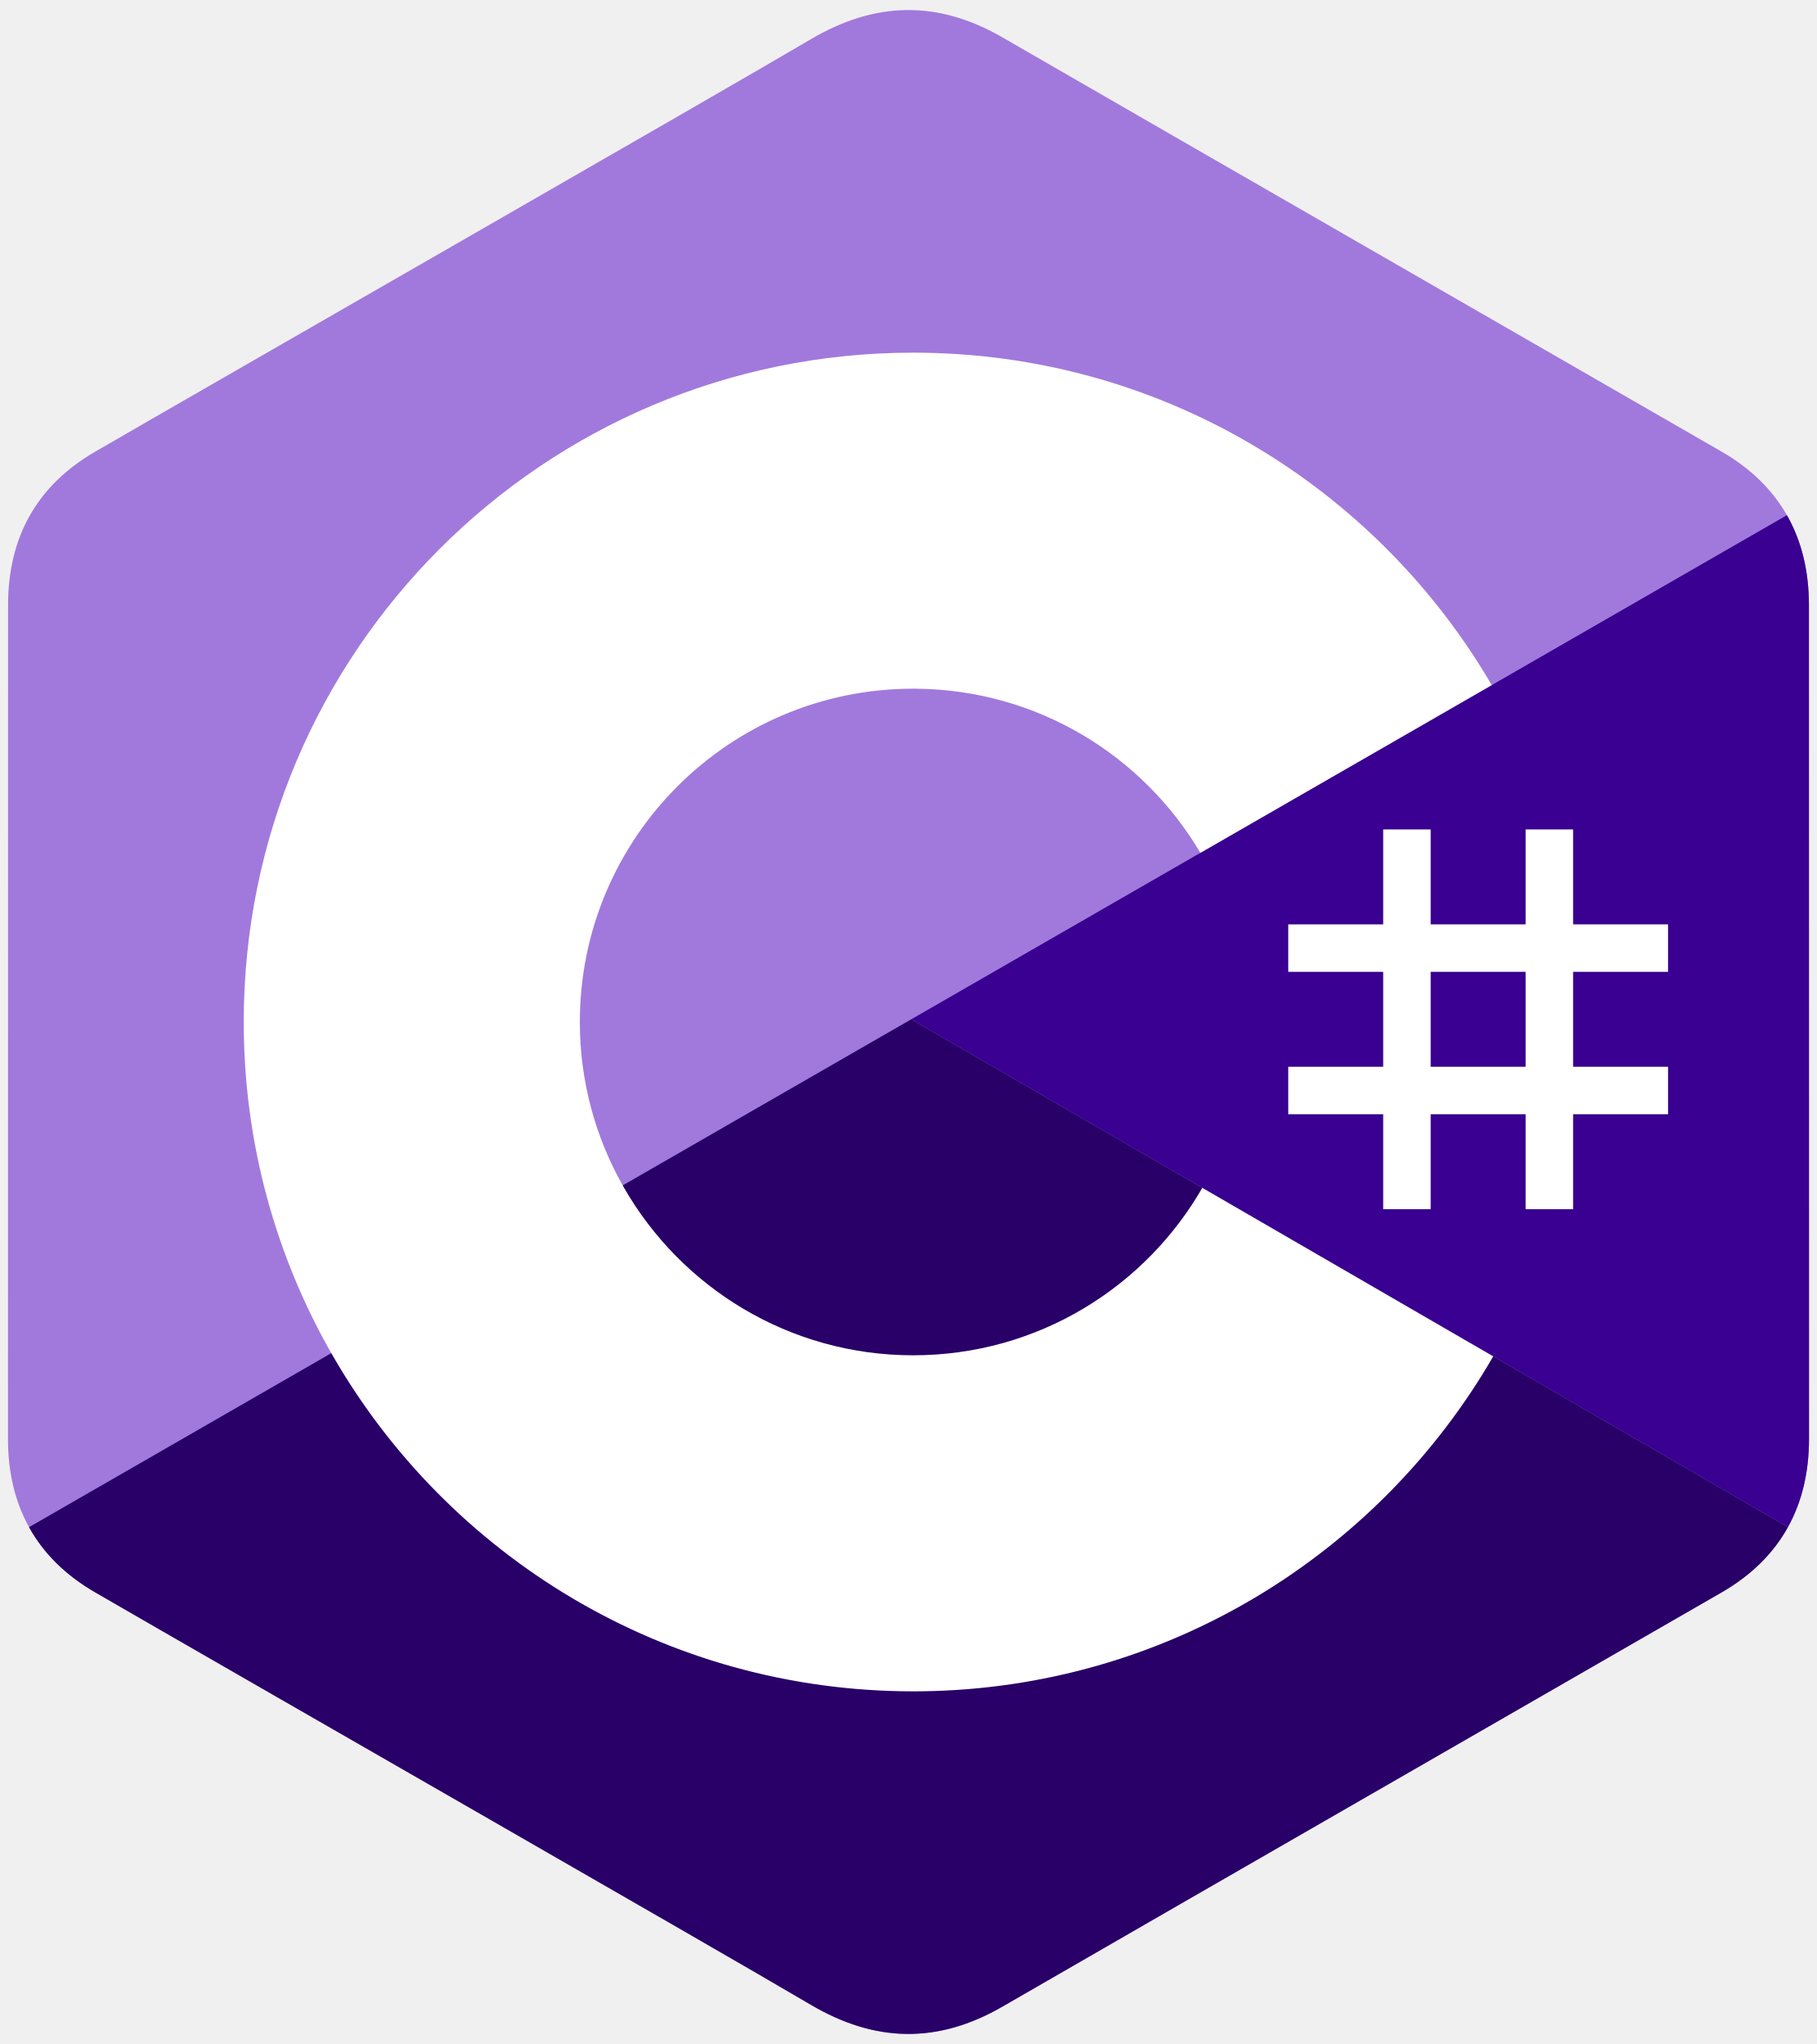
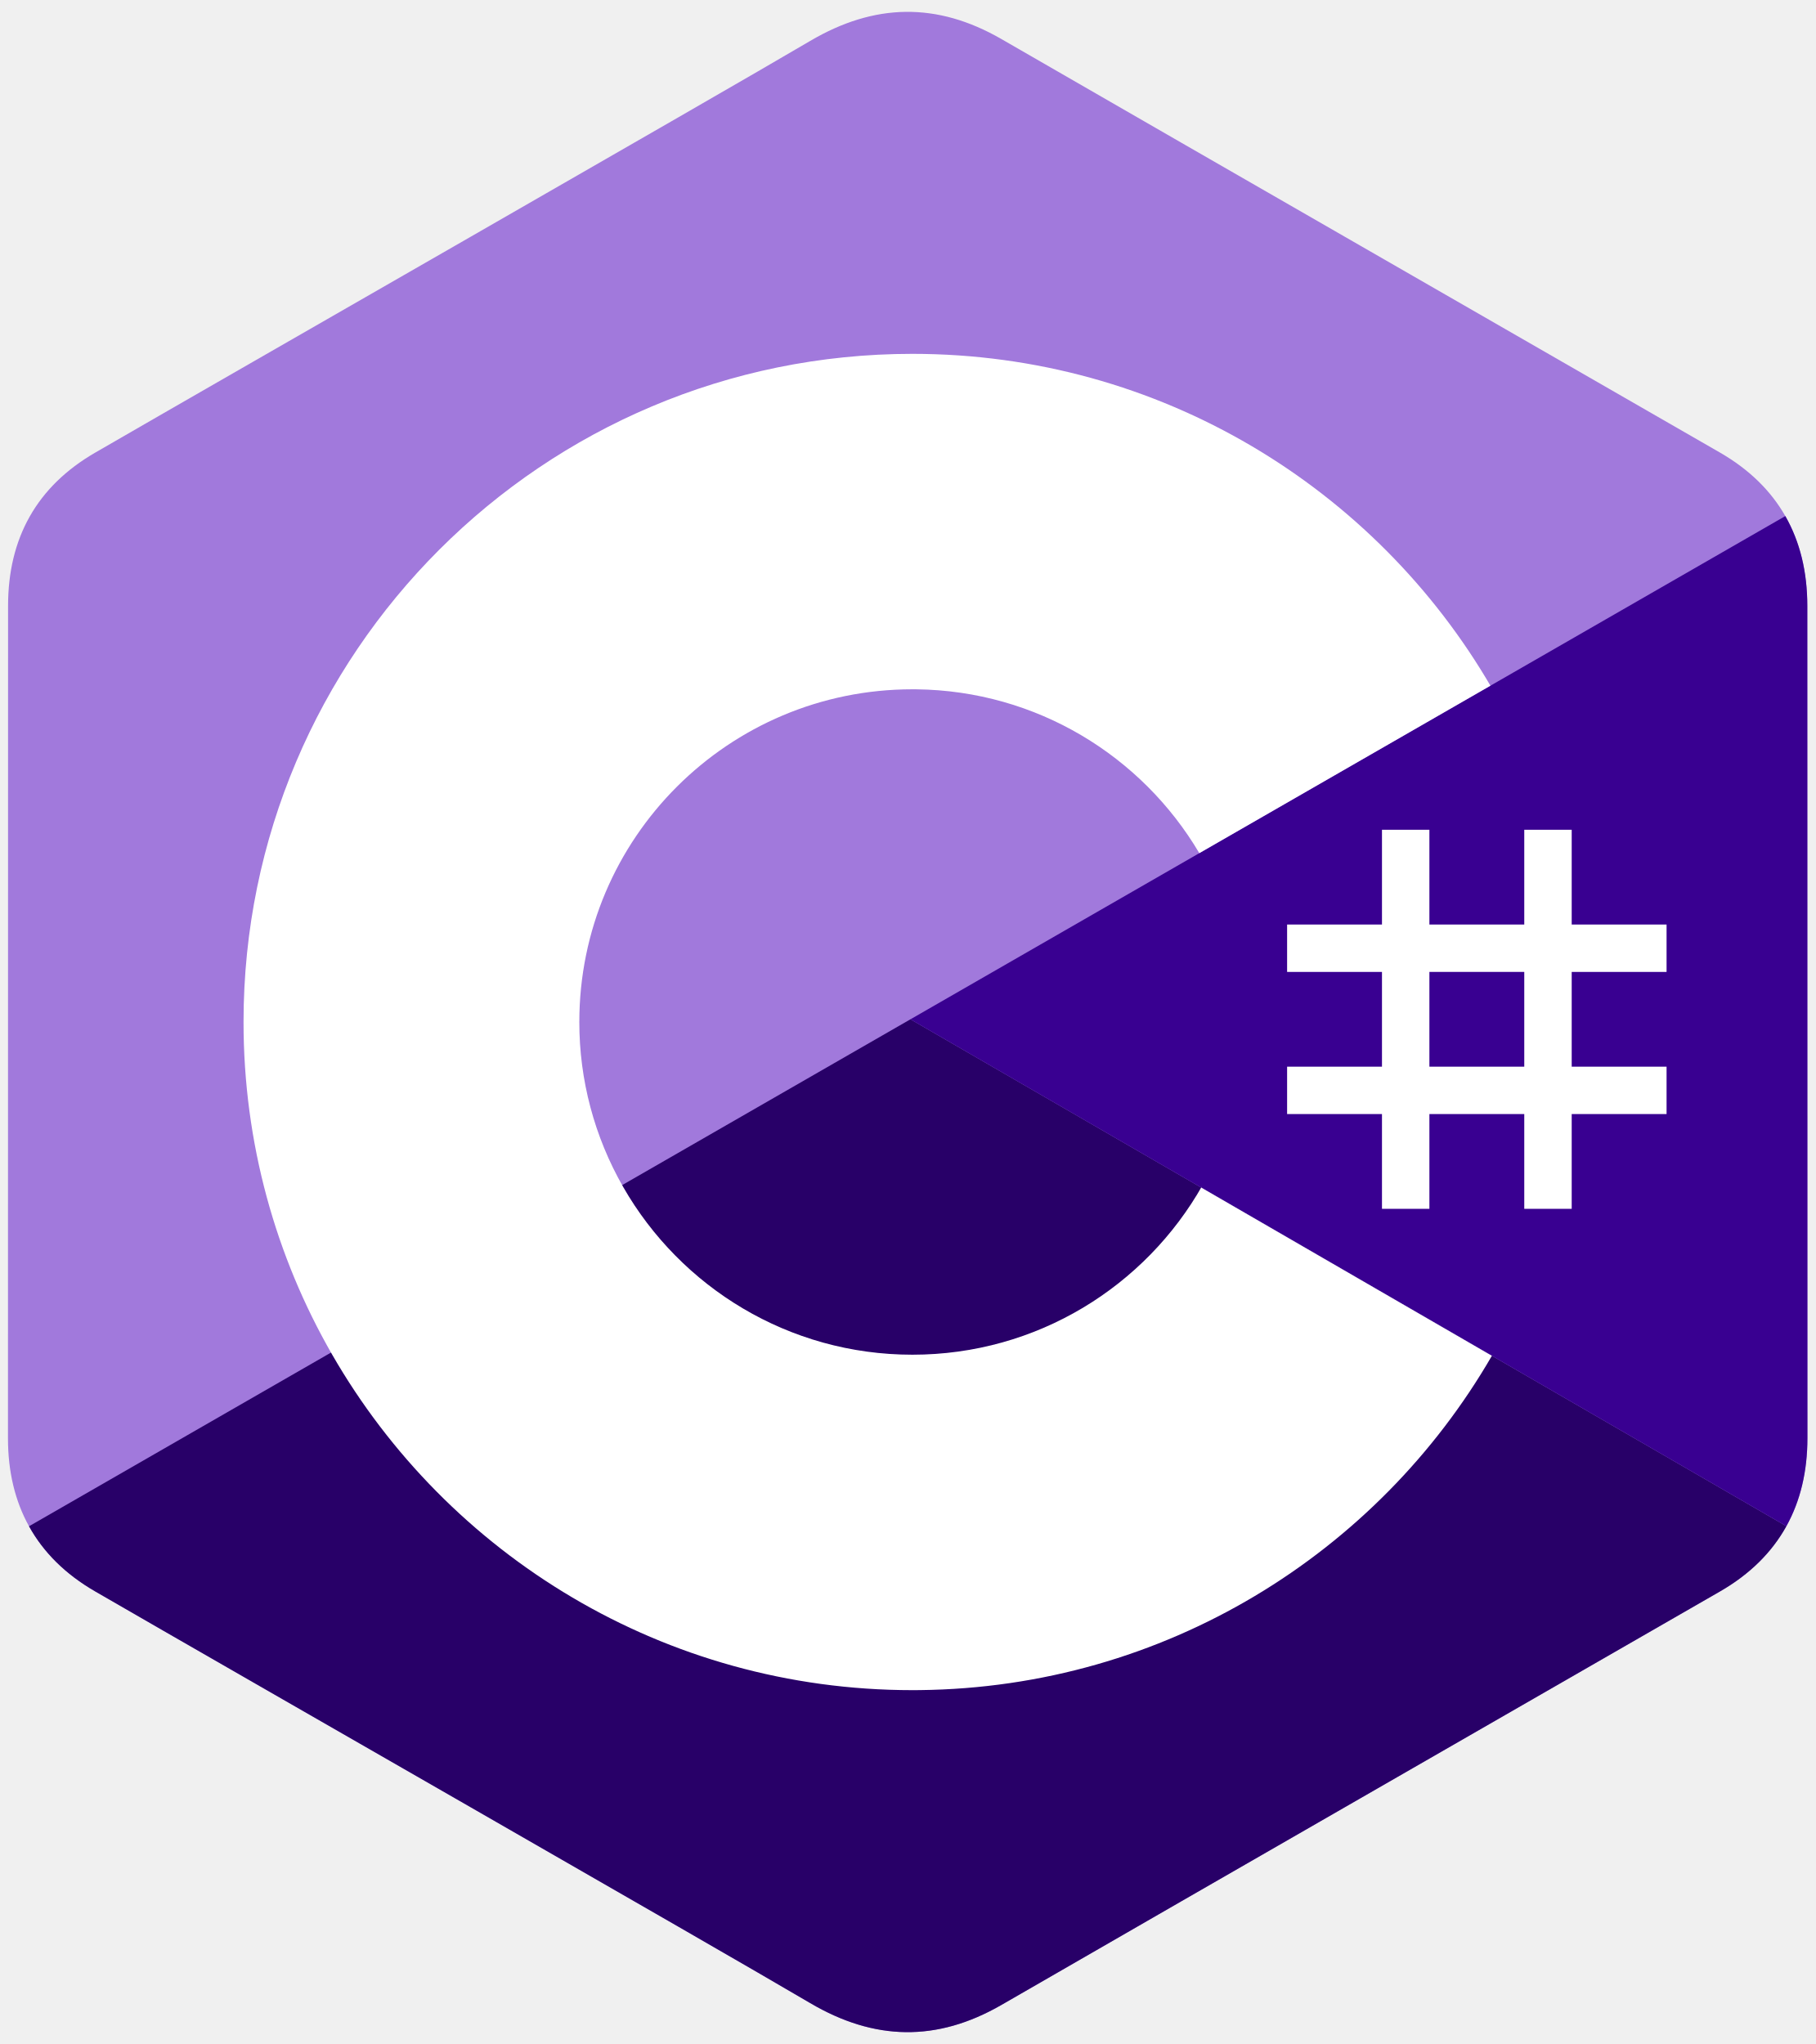
- <svg xmlns="http://www.w3.org/2000/svg" height="2500" preserveAspectRatio="xMidYMid" viewBox="0 -1.428 255.582 290.108" width="2222">
-   <path d="m255.569 84.452c-.002-4.83-1.035-9.098-3.124-12.76-2.052-3.603-5.125-6.622-9.247-9.009-34.025-19.619-68.083-39.178-102.097-58.817-9.17-5.294-18.061-5.1-27.163.27-13.543 7.986-81.348 46.833-101.553 58.536-8.321 4.818-12.37 12.19-12.372 21.771-.013 39.455 0 78.91-.013 118.365 0 4.724.991 8.91 2.988 12.517 2.053 3.711 5.169 6.813 9.386 9.254 20.206 11.703 88.02 50.547 101.56 58.536 9.106 5.373 17.997 5.565 27.17.27 34.015-19.64 68.075-39.199 102.105-58.818 4.217-2.44 7.333-5.544 9.386-9.252 1.994-3.608 2.987-7.793 2.987-12.518 0 0 0-78.889-.013-118.345" fill="#a179dc" />
-   <path d="m128.182 143.241-125.194 72.084c2.053 3.711 5.169 6.813 9.386 9.254 20.206 11.703 88.02 50.547 101.56 58.536 9.106 5.373 17.997 5.565 27.17.27 34.015-19.64 68.075-39.199 102.105-58.818 4.217-2.44 7.333-5.544 9.386-9.252z" fill="#280068" />
-   <path d="m255.569 84.452c-.002-4.83-1.035-9.098-3.124-12.76l-124.263 71.55 124.413 72.073c1.994-3.608 2.985-7.793 2.987-12.518 0 0 0-78.889-.013-118.345" fill="#390091" />
-   <g fill="#fff">
-     <path d="m201.892 116.294v13.474h13.474v-13.474h6.737v13.474h13.474v6.737h-13.474v13.473h13.474v6.737h-13.474v13.474h-6.737v-13.474h-13.474v13.474h-6.737v-13.474h-13.473v-6.737h13.473v-13.473h-13.473v-6.737h13.473v-13.474zm13.474 20.21h-13.474v13.474h13.474z" />
-     <path d="m128.457 48.626c35.144 0 65.827 19.086 82.262 47.456l-.16-.273-41.35 23.808c-8.146-13.793-23.08-23.102-40.213-23.294l-.54-.003c-26.125 0-47.305 21.18-47.305 47.305a47.08 47.08 0 0 0 6.239 23.47c8.154 14.235 23.483 23.836 41.067 23.836 17.693 0 33.109-9.723 41.221-24.11l-.197.345 41.287 23.918c-16.255 28.13-46.518 47.157-81.253 47.536l-1.058.006c-35.255 0-66.025-19.204-82.419-47.724-8.003-13.923-12.582-30.064-12.582-47.277 0-52.466 42.532-95 95-95z" />
+ <svg xmlns="http://www.w3.org/2000/svg" width="500px" height="563px" viewBox="0 0 500 562" version="1.1">
+   <g id="surface1">
+     <path style=" stroke:none;fill-rule:nonzero;fill:rgb(63.137%,47.451%,86.275%);fill-opacity:1;" d="M 497.777 166.367 C 497.773 157.012 495.77 148.742 491.719 141.648 C 487.742 134.668 481.781 128.82 473.789 124.195 C 407.809 86.191 341.766 48.301 275.809 10.254 C 258.027 0 240.789 0.375 223.137 10.777 C 196.875 26.25 65.395 101.504 26.215 124.176 C 10.078 133.508 2.227 147.789 2.223 166.352 C 2.195 242.781 2.223 319.215 2.195 395.648 C 2.195 404.801 4.117 412.91 7.992 419.895 C 11.973 427.086 18.016 433.094 26.191 437.824 C 65.375 460.492 196.875 535.742 223.129 551.219 C 240.789 561.629 258.027 562 275.816 551.742 C 341.773 513.695 407.82 475.805 473.809 437.801 C 481.988 433.074 488.031 427.059 492.012 419.875 C 495.879 412.887 497.805 404.781 497.805 395.625 C 497.805 395.625 497.805 242.801 497.777 166.367 " />
+     <path style=" stroke:none;fill-rule:nonzero;fill:rgb(15.686%,0%,40.784%);fill-opacity:1;" d="M 250.758 280.254 L 7.992 419.895 C 11.973 427.086 18.016 433.094 26.191 437.824 C 65.375 460.492 196.875 535.742 223.129 551.219 C 240.789 561.629 258.027 562 275.816 551.742 C 341.773 513.695 407.82 475.805 473.809 437.801 C 481.988 433.074 488.031 427.059 492.012 419.875 Z M 250.758 280.254 " />
+     <path style=" stroke:none;fill-rule:nonzero;fill:rgb(22.353%,0%,56.863%);fill-opacity:1;" d="M 497.777 166.367 C 497.773 157.012 495.77 148.742 491.719 141.648 L 250.758 280.258 L 492.012 419.875 C 495.879 412.887 497.801 404.781 497.805 395.625 C 497.805 395.625 497.805 242.801 497.777 166.367 " />
+     <path style=" stroke:none;fill-rule:nonzero;fill:rgb(100%,100%,100%);fill-opacity:1;" d="M 393.691 228.051 L 393.691 254.152 L 419.82 254.152 L 419.82 228.051 L 432.883 228.051 L 432.883 254.152 L 459.012 254.152 L 459.012 267.207 L 432.883 267.207 L 432.883 293.305 L 459.012 293.305 L 459.012 306.355 L 432.883 306.355 L 432.883 332.457 L 419.82 332.457 L 419.82 306.355 L 393.691 306.355 L 393.691 332.457 L 380.629 332.457 L 380.629 306.355 L 354.5 306.355 L 354.5 293.305 L 380.629 293.305 L 380.629 267.207 L 354.5 267.207 L 354.5 254.152 L 380.629 254.152 L 380.629 228.051 Z M 419.82 267.203 L 393.691 267.203 L 393.691 293.305 L 419.82 293.305 Z M 419.82 267.203 " />
+     <path style=" stroke:none;fill-rule:nonzero;fill:rgb(100%,100%,100%);fill-opacity:1;" d="M 251.293 96.965 C 319.441 96.965 378.938 133.938 410.809 188.898 L 410.496 188.367 L 330.316 234.488 C 314.52 207.77 285.559 189.734 252.336 189.363 L 251.289 189.359 C 200.629 189.359 159.559 230.387 159.559 281 C 159.543 296.949 163.715 312.625 171.656 326.465 C 187.469 354.039 217.195 372.641 251.293 372.641 C 285.602 372.641 315.492 353.805 331.223 325.934 L 330.844 326.602 L 410.902 372.938 C 379.383 427.43 320.699 464.289 253.344 465.023 L 251.293 465.035 C 182.926 465.035 123.262 427.832 91.469 372.582 C 75.953 345.613 67.074 314.344 67.074 281 C 67.074 179.359 149.547 96.965 251.289 96.965 Z M 251.293 96.965 " />
  </g>
</svg>
